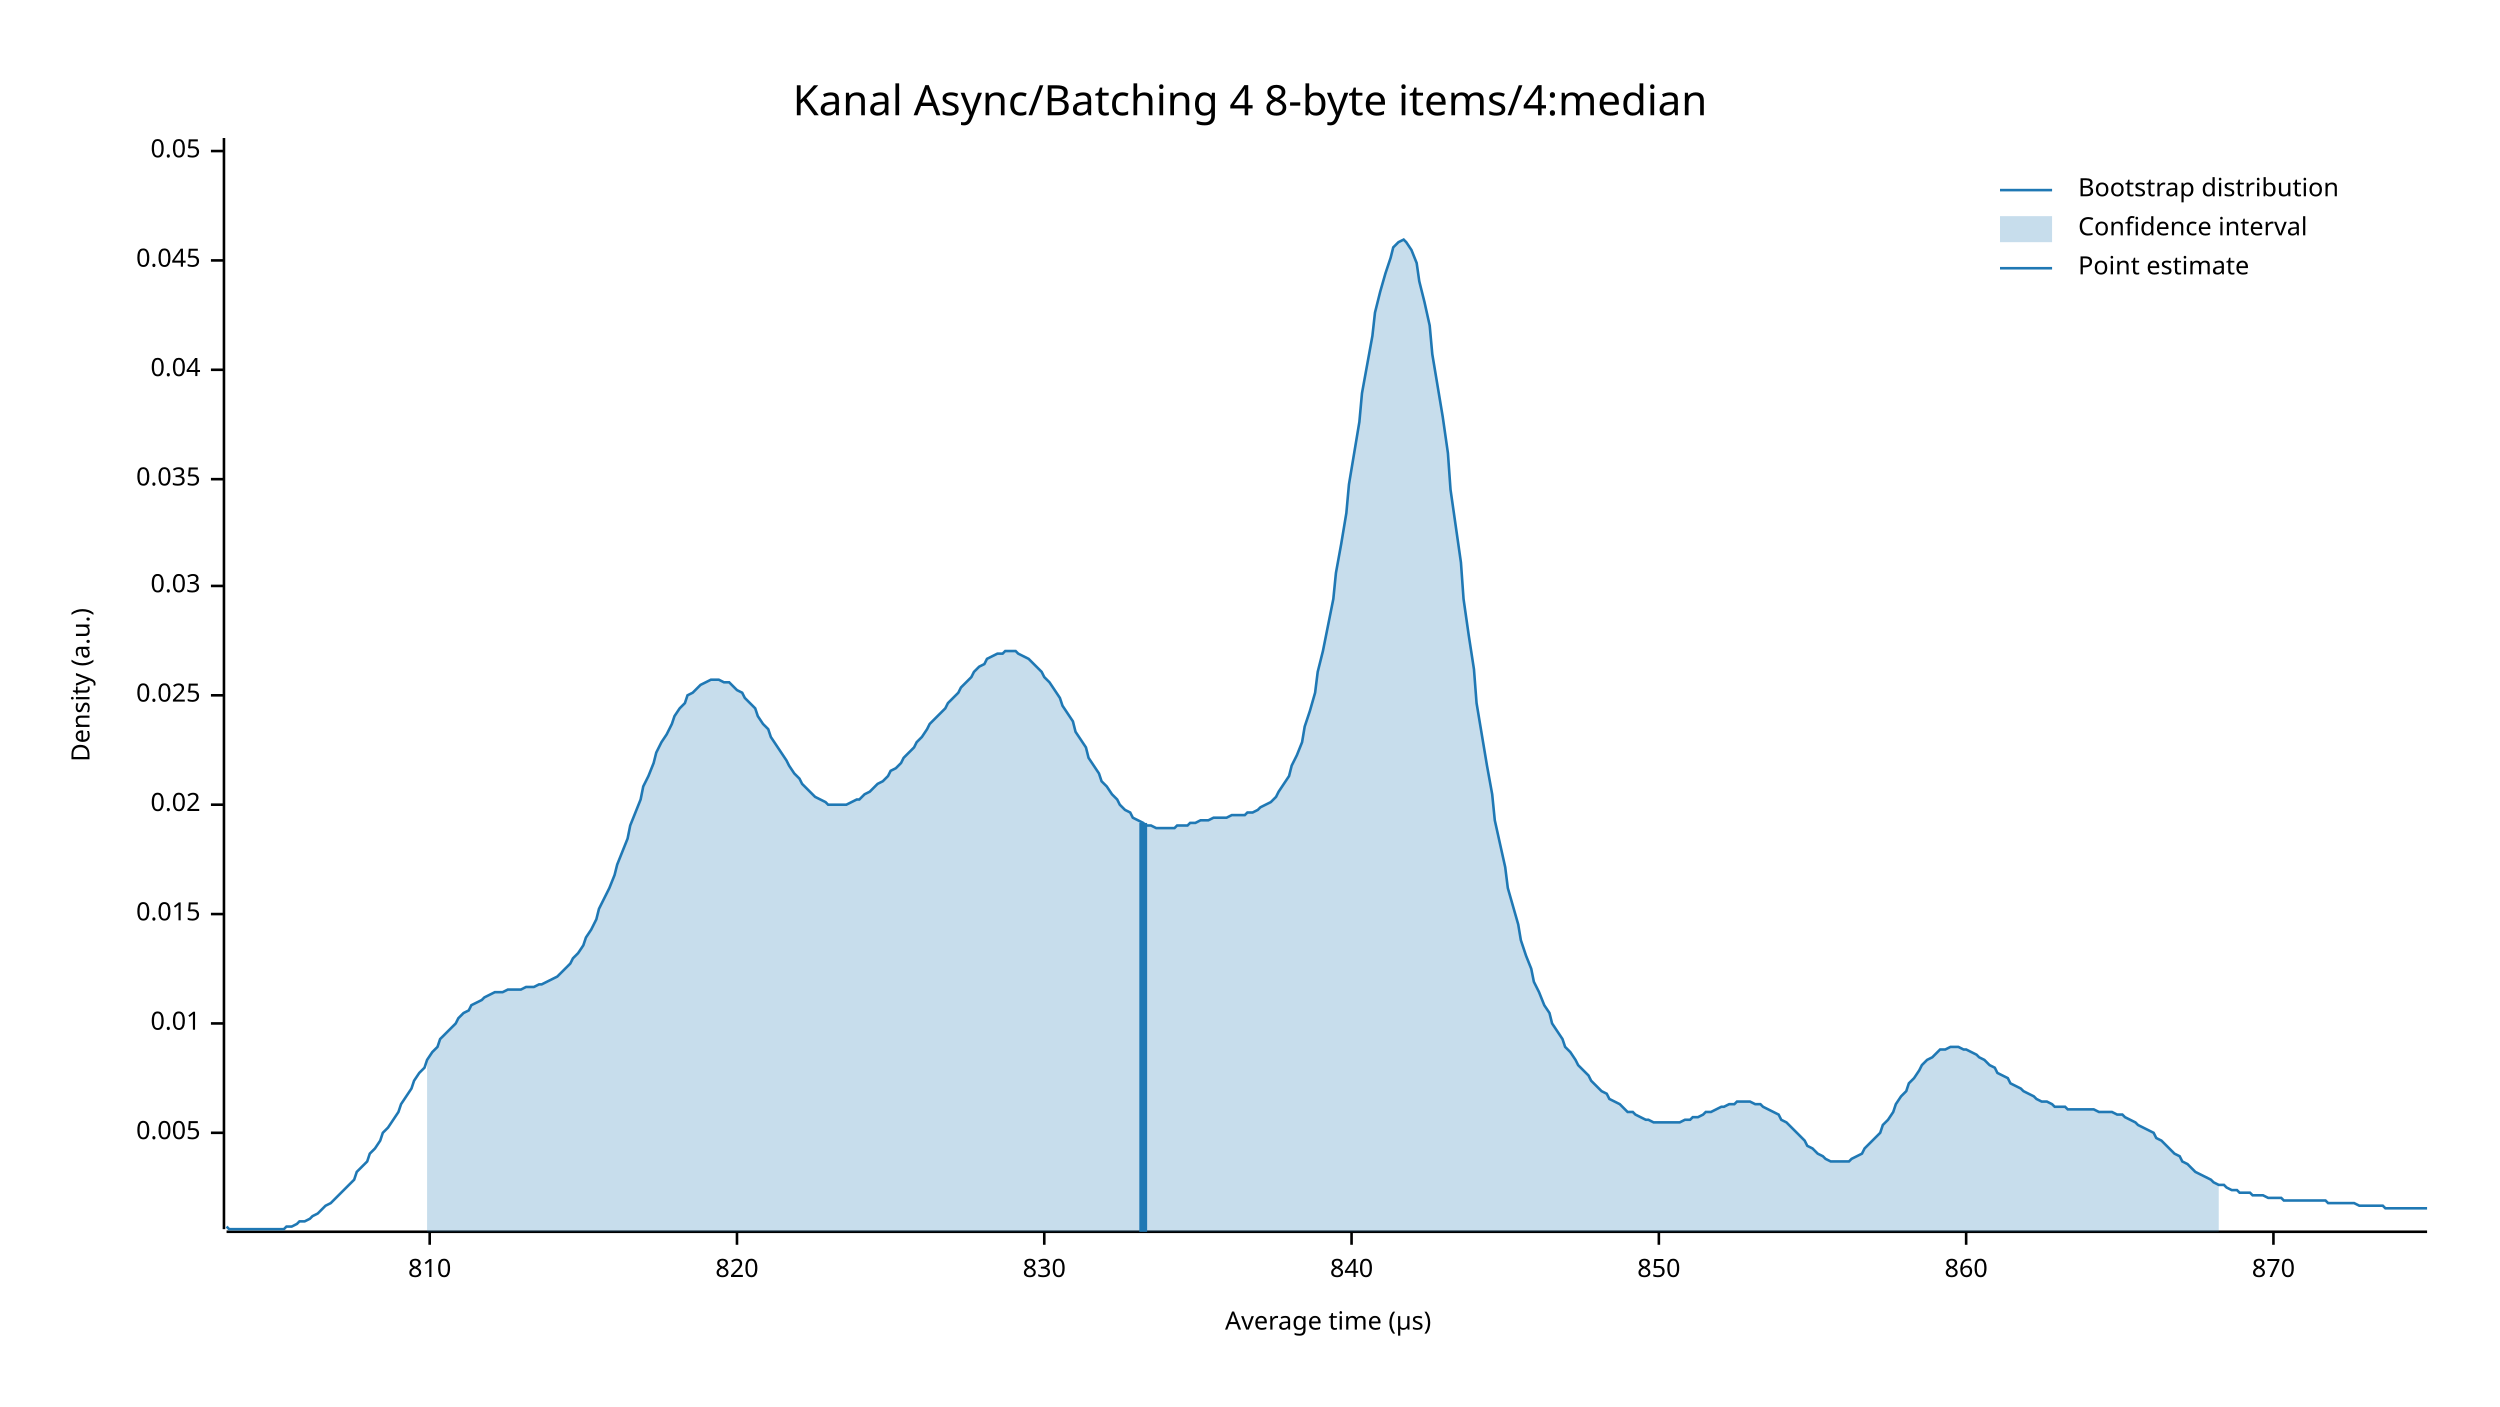
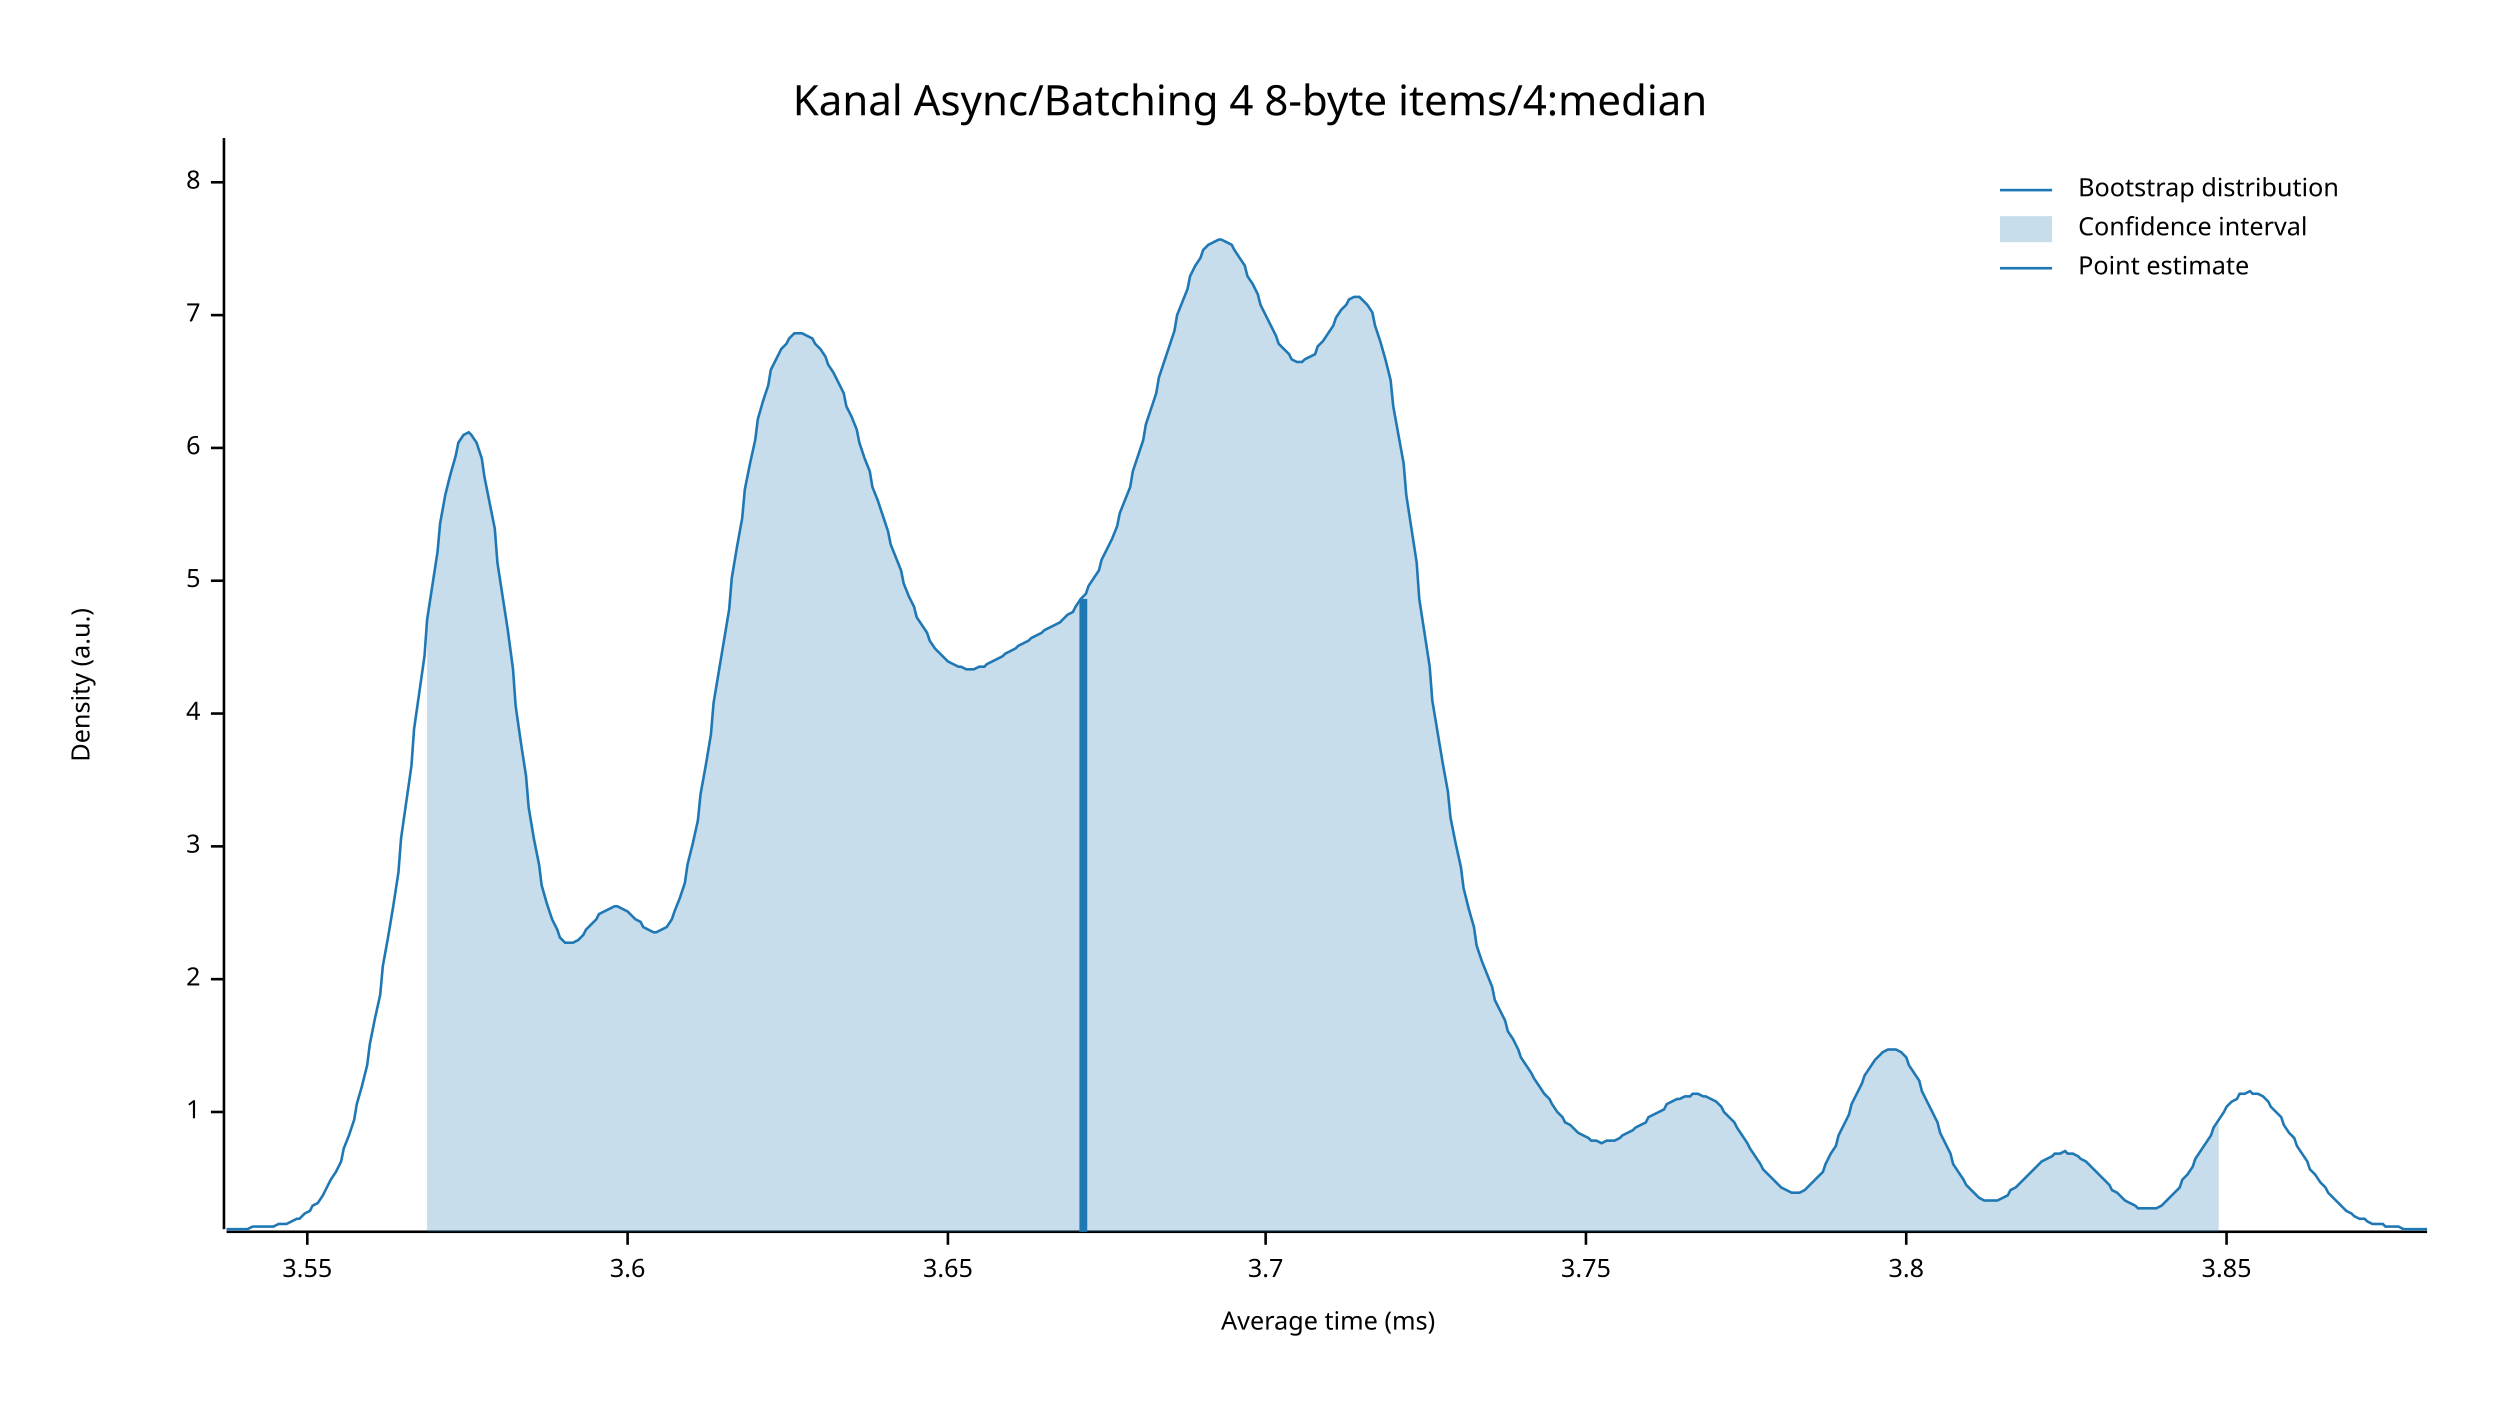
<svg xmlns="http://www.w3.org/2000/svg" width="960" height="540" viewBox="0 0 960 540">
  <text x="480" y="32" dy="0.76em" text-anchor="middle" font-family="sans-serif" font-size="16.129" opacity="1" fill="#000000">
Kanal Async/Batching 4 8-byte items/4:median
</text>
  <text x="27" y="263" dy="0.76em" text-anchor="middle" font-family="sans-serif" font-size="9.677" opacity="1" fill="#000000" transform="rotate(270, 27, 263)">
Density (a.u.)
</text>
  <text x="510" y="513" dy="-0.5ex" text-anchor="middle" font-family="sans-serif" font-size="9.677" opacity="1" fill="#000000">
- Average time (µs)
+ Average time (ms)
</text>
  <polyline fill="none" opacity="1" stroke="#000000" stroke-width="1" points="86,53 86,472 " />
-   <text x="77" y="435" dy="0.5ex" text-anchor="end" font-family="sans-serif" font-size="9.677" opacity="1" fill="#000000">
- 0.005
+   <text x="77" y="427" dy="0.5ex" text-anchor="end" font-family="sans-serif" font-size="9.677" opacity="1" fill="#000000">
+ 1
</text>
-   <polyline fill="none" opacity="1" stroke="#000000" stroke-width="1" points="81,435 86,435 " />
-   <text x="77" y="393" dy="0.5ex" text-anchor="end" font-family="sans-serif" font-size="9.677" opacity="1" fill="#000000">
- 0.01
+   <polyline fill="none" opacity="1" stroke="#000000" stroke-width="1" points="81,427 86,427 " />
+   <text x="77" y="376" dy="0.5ex" text-anchor="end" font-family="sans-serif" font-size="9.677" opacity="1" fill="#000000">
+ 2
</text>
-   <polyline fill="none" opacity="1" stroke="#000000" stroke-width="1" points="81,393 86,393 " />
-   <text x="77" y="351" dy="0.5ex" text-anchor="end" font-family="sans-serif" font-size="9.677" opacity="1" fill="#000000">
- 0.015
+   <polyline fill="none" opacity="1" stroke="#000000" stroke-width="1" points="81,376 86,376 " />
+   <text x="77" y="325" dy="0.5ex" text-anchor="end" font-family="sans-serif" font-size="9.677" opacity="1" fill="#000000">
+ 3
</text>
-   <polyline fill="none" opacity="1" stroke="#000000" stroke-width="1" points="81,351 86,351 " />
-   <text x="77" y="309" dy="0.5ex" text-anchor="end" font-family="sans-serif" font-size="9.677" opacity="1" fill="#000000">
- 0.02
+   <polyline fill="none" opacity="1" stroke="#000000" stroke-width="1" points="81,325 86,325 " />
+   <text x="77" y="274" dy="0.5ex" text-anchor="end" font-family="sans-serif" font-size="9.677" opacity="1" fill="#000000">
+ 4
</text>
-   <polyline fill="none" opacity="1" stroke="#000000" stroke-width="1" points="81,309 86,309 " />
-   <text x="77" y="267" dy="0.5ex" text-anchor="end" font-family="sans-serif" font-size="9.677" opacity="1" fill="#000000">
- 0.025
+   <polyline fill="none" opacity="1" stroke="#000000" stroke-width="1" points="81,274 86,274 " />
+   <text x="77" y="223" dy="0.5ex" text-anchor="end" font-family="sans-serif" font-size="9.677" opacity="1" fill="#000000">
+ 5
</text>
-   <polyline fill="none" opacity="1" stroke="#000000" stroke-width="1" points="81,267 86,267 " />
-   <text x="77" y="225" dy="0.5ex" text-anchor="end" font-family="sans-serif" font-size="9.677" opacity="1" fill="#000000">
- 0.03
+   <polyline fill="none" opacity="1" stroke="#000000" stroke-width="1" points="81,223 86,223 " />
+   <text x="77" y="172" dy="0.5ex" text-anchor="end" font-family="sans-serif" font-size="9.677" opacity="1" fill="#000000">
+ 6
</text>
-   <polyline fill="none" opacity="1" stroke="#000000" stroke-width="1" points="81,225 86,225 " />
-   <text x="77" y="184" dy="0.5ex" text-anchor="end" font-family="sans-serif" font-size="9.677" opacity="1" fill="#000000">
- 0.035
+   <polyline fill="none" opacity="1" stroke="#000000" stroke-width="1" points="81,172 86,172 " />
+   <text x="77" y="121" dy="0.5ex" text-anchor="end" font-family="sans-serif" font-size="9.677" opacity="1" fill="#000000">
+ 7
</text>
-   <polyline fill="none" opacity="1" stroke="#000000" stroke-width="1" points="81,184 86,184 " />
-   <text x="77" y="142" dy="0.5ex" text-anchor="end" font-family="sans-serif" font-size="9.677" opacity="1" fill="#000000">
- 0.04
+   <polyline fill="none" opacity="1" stroke="#000000" stroke-width="1" points="81,121 86,121 " />
+   <text x="77" y="70" dy="0.5ex" text-anchor="end" font-family="sans-serif" font-size="9.677" opacity="1" fill="#000000">
+ 8
</text>
-   <polyline fill="none" opacity="1" stroke="#000000" stroke-width="1" points="81,142 86,142 " />
-   <text x="77" y="100" dy="0.5ex" text-anchor="end" font-family="sans-serif" font-size="9.677" opacity="1" fill="#000000">
- 0.045
+   <polyline fill="none" opacity="1" stroke="#000000" stroke-width="1" points="81,70 86,70 " />
+   <polyline fill="none" opacity="1" stroke="#000000" stroke-width="1" points="87,473 932,473 " />
+   <text x="118" y="483" dy="0.76em" text-anchor="middle" font-family="sans-serif" font-size="9.677" opacity="1" fill="#000000">
+ 3.55
</text>
-   <polyline fill="none" opacity="1" stroke="#000000" stroke-width="1" points="81,100 86,100 " />
-   <text x="77" y="58" dy="0.5ex" text-anchor="end" font-family="sans-serif" font-size="9.677" opacity="1" fill="#000000">
- 0.05
+   <polyline fill="none" opacity="1" stroke="#000000" stroke-width="1" points="118,473 118,478 " />
+   <text x="241" y="483" dy="0.76em" text-anchor="middle" font-family="sans-serif" font-size="9.677" opacity="1" fill="#000000">
+ 3.6
</text>
-   <polyline fill="none" opacity="1" stroke="#000000" stroke-width="1" points="81,58 86,58 " />
-   <polyline fill="none" opacity="1" stroke="#000000" stroke-width="1" points="87,473 932,473 " />
-   <text x="165" y="483" dy="0.76em" text-anchor="middle" font-family="sans-serif" font-size="9.677" opacity="1" fill="#000000">
- 810
+   <polyline fill="none" opacity="1" stroke="#000000" stroke-width="1" points="241,473 241,478 " />
+   <text x="364" y="483" dy="0.76em" text-anchor="middle" font-family="sans-serif" font-size="9.677" opacity="1" fill="#000000">
+ 3.65
</text>
-   <polyline fill="none" opacity="1" stroke="#000000" stroke-width="1" points="165,473 165,478 " />
-   <text x="283" y="483" dy="0.76em" text-anchor="middle" font-family="sans-serif" font-size="9.677" opacity="1" fill="#000000">
- 820
+   <polyline fill="none" opacity="1" stroke="#000000" stroke-width="1" points="364,473 364,478 " />
+   <text x="486" y="483" dy="0.76em" text-anchor="middle" font-family="sans-serif" font-size="9.677" opacity="1" fill="#000000">
+ 3.7
</text>
-   <polyline fill="none" opacity="1" stroke="#000000" stroke-width="1" points="283,473 283,478 " />
-   <text x="401" y="483" dy="0.76em" text-anchor="middle" font-family="sans-serif" font-size="9.677" opacity="1" fill="#000000">
- 830
+   <polyline fill="none" opacity="1" stroke="#000000" stroke-width="1" points="486,473 486,478 " />
+   <text x="609" y="483" dy="0.76em" text-anchor="middle" font-family="sans-serif" font-size="9.677" opacity="1" fill="#000000">
+ 3.75
</text>
-   <polyline fill="none" opacity="1" stroke="#000000" stroke-width="1" points="401,473 401,478 " />
-   <text x="519" y="483" dy="0.76em" text-anchor="middle" font-family="sans-serif" font-size="9.677" opacity="1" fill="#000000">
- 840
+   <polyline fill="none" opacity="1" stroke="#000000" stroke-width="1" points="609,473 609,478 " />
+   <text x="732" y="483" dy="0.76em" text-anchor="middle" font-family="sans-serif" font-size="9.677" opacity="1" fill="#000000">
+ 3.8
</text>
-   <polyline fill="none" opacity="1" stroke="#000000" stroke-width="1" points="519,473 519,478 " />
-   <text x="637" y="483" dy="0.76em" text-anchor="middle" font-family="sans-serif" font-size="9.677" opacity="1" fill="#000000">
- 850
+   <polyline fill="none" opacity="1" stroke="#000000" stroke-width="1" points="732,473 732,478 " />
+   <text x="855" y="483" dy="0.76em" text-anchor="middle" font-family="sans-serif" font-size="9.677" opacity="1" fill="#000000">
+ 3.85
</text>
-   <polyline fill="none" opacity="1" stroke="#000000" stroke-width="1" points="637,473 637,478 " />
-   <text x="755" y="483" dy="0.76em" text-anchor="middle" font-family="sans-serif" font-size="9.677" opacity="1" fill="#000000">
- 860
- </text>
-   <polyline fill="none" opacity="1" stroke="#000000" stroke-width="1" points="755,473 755,478 " />
-   <text x="873" y="483" dy="0.76em" text-anchor="middle" font-family="sans-serif" font-size="9.677" opacity="1" fill="#000000">
- 870
- </text>
-   <polyline fill="none" opacity="1" stroke="#000000" stroke-width="1" points="873,473 873,478 " />
-   <polyline fill="none" opacity="1" stroke="#1F78B4" stroke-width="1" points="87,471 88,472 90,472 92,472 93,472 95,472 97,472 98,472 100,472 102,472 103,472 105,472 107,472 109,472 110,471 112,471 114,470 115,469 117,469 119,468 120,467 122,466 124,464 125,463 127,462 129,460 131,458 132,457 134,455 136,453 137,450 139,448 141,446 142,443 144,441 146,438 147,435 149,433 151,430 153,427 154,424 156,421 158,418 159,415 161,412 163,410 164,407 166,404 168,402 169,399 171,397 173,395 175,393 176,391 178,389 180,388 181,386 183,385 185,384 186,383 188,382 190,381 191,381 193,381 195,380 197,380 198,380 200,380 202,379 203,379 205,379 207,378 208,378 210,377 212,376 214,375 215,374 217,372 219,370 220,368 222,366 224,363 225,360 227,357 229,353 230,349 232,345 234,341 236,336 237,332 239,327 241,322 242,317 244,312 246,307 247,302 249,298 251,293 252,289 254,285 256,282 258,278 259,275 261,272 263,270 264,267 266,266 268,264 269,263 271,262 273,261 274,261 276,261 278,262 280,262 281,263 283,265 285,266 286,268 288,270 290,272 291,275 293,278 295,280 296,283 298,286 300,289 302,292 303,294 305,297 307,299 308,301 310,303 312,305 313,306 315,307 317,308 318,309 320,309 322,309 324,309 325,309 327,308 329,307 330,307 332,305 334,304 335,303 337,301 339,300 341,298 342,296 344,295 346,293 347,291 349,289 351,287 352,285 354,283 356,280 357,278 359,276 361,274 363,272 364,270 366,268 368,266 369,264 371,262 373,260 374,258 376,256 378,255 379,253 381,252 383,251 385,251 386,250 388,250 390,250 391,251 393,252 395,253 396,254 398,256 400,258 401,260 403,262 405,265 407,268 408,271 410,274 412,277 413,281 415,284 417,287 418,291 420,294 422,297 423,300 425,302 427,305 429,307 430,309 432,311 434,312 435,314 437,315 439,316 440,317 442,317 444,318 445,318 447,318 449,318 451,318 452,317 454,317 456,317 457,316 459,316 461,315 462,315 464,315 466,314 468,314 469,314 471,314 473,313 474,313 476,313 478,313 479,312 481,312 483,311 484,310 486,309 488,308 490,306 491,304 493,301 495,298 496,294 498,290 500,285 501,279 503,273 505,266 506,258 508,250 510,240 512,230 513,220 515,209 517,197 518,186 520,174 522,162 523,151 525,140 527,129 528,120 530,112 532,105 534,99 535,95 537,93 539,92 540,93 542,96 544,101 545,108 547,116 549,125 550,136 552,148 554,160 556,174 557,188 559,202 561,216 562,230 564,244 566,257 567,270 569,282 571,294 573,305 574,315 576,324 578,333 579,341 581,348 583,355 584,361 586,367 588,372 589,377 591,381 593,386 595,389 596,393 598,396 600,399 601,402 603,404 605,407 606,409 608,411 610,413 611,415 613,417 615,419 617,420 618,422 620,423 622,424 623,425 625,427 627,427 628,428 630,429 632,430 633,430 635,431 637,431 639,431 640,431 642,431 644,431 645,431 647,430 649,430 650,429 652,429 654,428 655,427 657,427 659,426 661,425 662,425 664,424 666,424 667,423 669,423 671,423 672,423 674,424 676,424 677,425 679,426 681,427 683,428 684,430 686,431 688,433 689,434 691,436 693,438 694,440 696,441 698,443 700,444 701,445 703,446 705,446 706,446 708,446 710,446 711,445 713,444 715,443 716,441 718,439 720,437 722,435 723,432 725,430 727,427 728,424 730,421 732,419 733,416 735,414 737,411 738,409 740,407 742,406 744,404 745,403 747,403 749,402 750,402 752,402 754,403 755,403 757,404 759,405 760,406 762,407 764,409 766,410 767,412 769,413 771,414 772,416 774,417 776,418 777,419 779,420 781,421 782,422 784,423 786,423 788,424 789,425 791,425 793,425 794,426 796,426 798,426 799,426 801,426 803,426 804,426 806,427 808,427 810,427 811,427 813,428 815,428 816,429 818,430 820,431 821,432 823,433 825,434 827,435 828,437 830,438 832,440 833,441 835,443 837,444 838,446 840,447 842,449 843,450 845,451 847,452 849,453 850,454 852,455 854,455 855,456 857,457 859,457 860,458 862,458 864,458 865,459 867,459 869,459 871,460 872,460 874,460 876,460 877,461 879,461 881,461 882,461 884,461 886,461 887,461 889,461 891,461 893,461 894,462 896,462 898,462 899,462 901,462 903,462 904,462 906,463 908,463 909,463 911,463 913,463 915,463 916,464 918,464 920,464 921,464 923,464 925,464 926,464 928,464 930,464 932,464 " />
-   <polygon opacity="0.25" fill="#1F78B4" points="164,407 166,404 168,402 169,399 171,397 173,395 175,393 176,391 178,389 180,388 181,386 183,385 185,384 186,383 188,382 190,381 191,381 193,381 195,380 197,380 198,380 200,380 202,379 203,379 205,379 207,378 208,378 210,377 212,376 214,375 215,374 217,372 219,370 220,368 222,366 224,363 225,360 227,357 229,353 230,349 232,345 234,341 236,336 237,332 239,327 241,322 242,317 244,312 246,307 247,302 249,298 251,293 252,289 254,285 256,282 258,278 259,275 261,272 263,270 264,267 266,266 268,264 269,263 271,262 273,261 274,261 276,261 278,262 280,262 281,263 283,265 285,266 286,268 288,270 290,272 291,275 293,278 295,280 296,283 298,286 300,289 302,292 303,294 305,297 307,299 308,301 310,303 312,305 313,306 315,307 317,308 318,309 320,309 322,309 324,309 325,309 327,308 329,307 330,307 332,305 334,304 335,303 337,301 339,300 341,298 342,296 344,295 346,293 347,291 349,289 351,287 352,285 354,283 356,280 357,278 359,276 361,274 363,272 364,270 366,268 368,266 369,264 371,262 373,260 374,258 376,256 378,255 379,253 381,252 383,251 385,251 386,250 388,250 390,250 391,251 393,252 395,253 396,254 398,256 400,258 401,260 403,262 405,265 407,268 408,271 410,274 412,277 413,281 415,284 417,287 418,291 420,294 422,297 423,300 425,302 427,305 429,307 430,309 432,311 434,312 435,314 437,315 439,316 440,317 442,317 444,318 445,318 447,318 449,318 451,318 452,317 454,317 456,317 457,316 459,316 461,315 462,315 464,315 466,314 468,314 469,314 471,314 473,313 474,313 476,313 478,313 479,312 481,312 483,311 484,310 486,309 488,308 490,306 491,304 493,301 495,298 496,294 498,290 500,285 501,279 503,273 505,266 506,258 508,250 510,240 512,230 513,220 515,209 517,197 518,186 520,174 522,162 523,151 525,140 527,129 528,120 530,112 532,105 534,99 535,95 537,93 539,92 540,93 542,96 544,101 545,108 547,116 549,125 550,136 552,148 554,160 556,174 557,188 559,202 561,216 562,230 564,244 566,257 567,270 569,282 571,294 573,305 574,315 576,324 578,333 579,341 581,348 583,355 584,361 586,367 588,372 589,377 591,381 593,386 595,389 596,393 598,396 600,399 601,402 603,404 605,407 606,409 608,411 610,413 611,415 613,417 615,419 617,420 618,422 620,423 622,424 623,425 625,427 627,427 628,428 630,429 632,430 633,430 635,431 637,431 639,431 640,431 642,431 644,431 645,431 647,430 649,430 650,429 652,429 654,428 655,427 657,427 659,426 661,425 662,425 664,424 666,424 667,423 669,423 671,423 672,423 674,424 676,424 677,425 679,426 681,427 683,428 684,430 686,431 688,433 689,434 691,436 693,438 694,440 696,441 698,443 700,444 701,445 703,446 705,446 706,446 708,446 710,446 711,445 713,444 715,443 716,441 718,439 720,437 722,435 723,432 725,430 727,427 728,424 730,421 732,419 733,416 735,414 737,411 738,409 740,407 742,406 744,404 745,403 747,403 749,402 750,402 752,402 754,403 755,403 757,404 759,405 760,406 762,407 764,409 766,410 767,412 769,413 771,414 772,416 774,417 776,418 777,419 779,420 781,421 782,422 784,423 786,423 788,424 789,425 791,425 793,425 794,426 796,426 798,426 799,426 801,426 803,426 804,426 806,427 808,427 810,427 811,427 813,428 815,428 816,429 818,430 820,431 821,432 823,433 825,434 827,435 828,437 830,438 832,440 833,441 835,443 837,444 838,446 840,447 842,449 843,450 845,451 847,452 849,453 850,454 852,455 852,473 164,473 " />
-   <polyline fill="none" opacity="1" stroke="#1F78B4" stroke-width="3" points="439,473 439,316 " />
+   <polyline fill="none" opacity="1" stroke="#000000" stroke-width="1" points="855,473 855,478 " />
+   <polyline fill="none" opacity="1" stroke="#1F78B4" stroke-width="1" points="87,472 88,472 90,472 92,472 93,472 95,472 97,471 98,471 100,471 102,471 103,471 105,471 107,470 109,470 110,470 112,469 114,468 115,468 117,466 119,465 120,463 122,462 124,459 125,457 127,453 129,450 131,446 132,441 134,436 136,430 137,424 139,417 141,409 142,401 144,391 146,382 147,371 149,360 151,348 153,335 154,322 156,308 158,294 159,280 161,266 163,252 164,238 166,225 168,212 169,201 171,190 173,182 175,175 176,170 178,167 180,166 181,167 183,170 185,176 186,183 188,193 190,203 191,216 193,229 195,242 197,257 198,271 200,285 202,298 203,310 205,322 207,332 208,340 210,347 212,353 214,357 215,360 217,362 219,362 220,362 222,361 224,359 225,357 227,355 229,353 230,351 232,350 234,349 236,348 237,348 239,349 241,350 242,351 244,353 246,354 247,356 249,357 251,358 252,358 254,357 256,356 258,353 259,350 261,345 263,339 264,332 266,324 268,315 269,305 271,294 273,282 274,270 276,258 278,246 280,234 281,222 283,210 285,199 286,188 288,178 290,169 291,161 293,154 295,148 296,142 298,138 300,134 302,132 303,130 305,128 307,128 308,128 310,129 312,130 313,132 315,134 317,137 318,140 320,143 322,147 324,151 325,156 327,160 329,165 330,170 332,176 334,181 335,187 337,192 339,198 341,204 342,209 344,214 346,219 347,224 349,229 351,233 352,237 354,240 356,243 357,246 359,249 361,251 363,253 364,254 366,255 368,256 369,256 371,257 373,257 374,257 376,256 378,256 379,255 381,254 383,253 385,252 386,251 388,250 390,249 391,248 393,247 395,246 396,245 398,244 400,243 401,242 403,241 405,240 407,239 408,238 410,236 412,235 413,233 415,230 417,228 418,225 420,222 422,219 423,215 425,211 427,207 429,202 430,197 432,192 434,187 435,181 437,175 439,169 440,163 442,157 444,151 445,145 447,139 449,133 451,127 452,121 454,116 456,111 457,106 459,102 461,99 462,96 464,94 466,93 468,92 469,92 471,93 473,94 474,96 476,99 478,102 479,106 481,109 483,113 484,117 486,121 488,125 490,129 491,132 493,134 495,136 496,138 498,139 500,139 501,138 503,137 505,136 506,133 508,131 510,128 512,125 513,122 515,119 517,117 518,115 520,114 522,114 523,115 525,117 527,120 528,125 530,131 532,138 534,146 535,156 537,167 539,178 540,190 542,203 544,216 545,230 547,243 549,256 550,269 552,281 554,293 556,304 557,314 559,324 561,333 562,341 564,349 566,356 567,363 569,369 571,374 573,379 574,384 576,388 578,392 579,396 581,399 583,403 584,406 586,409 588,412 589,414 591,417 593,420 595,422 596,424 598,427 600,429 601,431 603,432 605,434 606,435 608,436 610,437 611,438 613,438 615,439 617,438 618,438 620,438 622,437 623,436 625,435 627,434 628,433 630,432 632,431 633,429 635,428 637,427 639,426 640,424 642,423 644,422 645,422 647,421 649,421 650,420 652,420 654,421 655,421 657,422 659,423 661,425 662,427 664,429 666,431 667,433 669,436 671,439 672,441 674,444 676,447 677,449 679,451 681,453 683,455 684,456 686,457 688,458 689,458 691,458 693,457 694,456 696,454 698,452 700,450 701,447 703,443 705,440 706,436 708,432 710,428 711,424 713,420 715,416 716,413 718,410 720,407 722,405 723,404 725,403 727,403 728,403 730,404 732,406 733,409 735,412 737,415 738,419 740,423 742,427 744,431 745,435 747,439 749,443 750,447 752,450 754,453 755,455 757,457 759,459 760,460 762,461 764,461 766,461 767,461 769,460 771,459 772,457 774,456 776,454 777,453 779,451 781,449 782,448 784,446 786,445 788,444 789,443 791,443 793,442 794,443 796,443 798,444 799,445 801,446 803,448 804,449 806,451 808,453 810,455 811,457 813,458 815,460 816,461 818,462 820,463 821,464 823,464 825,464 827,464 828,464 830,463 832,461 833,460 835,458 837,456 838,453 840,451 842,448 843,445 845,442 847,439 849,436 850,433 852,430 854,427 855,425 857,423 859,422 860,420 862,420 864,419 865,420 867,420 869,421 871,423 872,425 874,427 876,429 877,432 879,435 881,437 882,440 884,443 886,446 887,449 889,451 891,454 893,456 894,458 896,460 898,462 899,463 901,465 903,466 904,467 906,468 908,468 909,469 911,470 913,470 915,470 916,471 918,471 920,471 921,471 923,472 925,472 926,472 928,472 930,472 932,472 " />
+   <polygon opacity="0.25" fill="#1F78B4" points="164,238 166,225 168,212 169,201 171,190 173,182 175,175 176,170 178,167 180,166 181,167 183,170 185,176 186,183 188,193 190,203 191,216 193,229 195,242 197,257 198,271 200,285 202,298 203,310 205,322 207,332 208,340 210,347 212,353 214,357 215,360 217,362 219,362 220,362 222,361 224,359 225,357 227,355 229,353 230,351 232,350 234,349 236,348 237,348 239,349 241,350 242,351 244,353 246,354 247,356 249,357 251,358 252,358 254,357 256,356 258,353 259,350 261,345 263,339 264,332 266,324 268,315 269,305 271,294 273,282 274,270 276,258 278,246 280,234 281,222 283,210 285,199 286,188 288,178 290,169 291,161 293,154 295,148 296,142 298,138 300,134 302,132 303,130 305,128 307,128 308,128 310,129 312,130 313,132 315,134 317,137 318,140 320,143 322,147 324,151 325,156 327,160 329,165 330,170 332,176 334,181 335,187 337,192 339,198 341,204 342,209 344,214 346,219 347,224 349,229 351,233 352,237 354,240 356,243 357,246 359,249 361,251 363,253 364,254 366,255 368,256 369,256 371,257 373,257 374,257 376,256 378,256 379,255 381,254 383,253 385,252 386,251 388,250 390,249 391,248 393,247 395,246 396,245 398,244 400,243 401,242 403,241 405,240 407,239 408,238 410,236 412,235 413,233 415,230 417,228 418,225 420,222 422,219 423,215 425,211 427,207 429,202 430,197 432,192 434,187 435,181 437,175 439,169 440,163 442,157 444,151 445,145 447,139 449,133 451,127 452,121 454,116 456,111 457,106 459,102 461,99 462,96 464,94 466,93 468,92 469,92 471,93 473,94 474,96 476,99 478,102 479,106 481,109 483,113 484,117 486,121 488,125 490,129 491,132 493,134 495,136 496,138 498,139 500,139 501,138 503,137 505,136 506,133 508,131 510,128 512,125 513,122 515,119 517,117 518,115 520,114 522,114 523,115 525,117 527,120 528,125 530,131 532,138 534,146 535,156 537,167 539,178 540,190 542,203 544,216 545,230 547,243 549,256 550,269 552,281 554,293 556,304 557,314 559,324 561,333 562,341 564,349 566,356 567,363 569,369 571,374 573,379 574,384 576,388 578,392 579,396 581,399 583,403 584,406 586,409 588,412 589,414 591,417 593,420 595,422 596,424 598,427 600,429 601,431 603,432 605,434 606,435 608,436 610,437 611,438 613,438 615,439 617,438 618,438 620,438 622,437 623,436 625,435 627,434 628,433 630,432 632,431 633,429 635,428 637,427 639,426 640,424 642,423 644,422 645,422 647,421 649,421 650,420 652,420 654,421 655,421 657,422 659,423 661,425 662,427 664,429 666,431 667,433 669,436 671,439 672,441 674,444 676,447 677,449 679,451 681,453 683,455 684,456 686,457 688,458 689,458 691,458 693,457 694,456 696,454 698,452 700,450 701,447 703,443 705,440 706,436 708,432 710,428 711,424 713,420 715,416 716,413 718,410 720,407 722,405 723,404 725,403 727,403 728,403 730,404 732,406 733,409 735,412 737,415 738,419 740,423 742,427 744,431 745,435 747,439 749,443 750,447 752,450 754,453 755,455 757,457 759,459 760,460 762,461 764,461 766,461 767,461 769,460 771,459 772,457 774,456 776,454 777,453 779,451 781,449 782,448 784,446 786,445 788,444 789,443 791,443 793,442 794,443 796,443 798,444 799,445 801,446 803,448 804,449 806,451 808,453 810,455 811,457 813,458 815,460 816,461 818,462 820,463 821,464 823,464 825,464 827,464 828,464 830,463 832,461 833,460 835,458 837,456 838,453 840,451 842,448 843,445 845,442 847,439 849,436 850,433 852,430 852,473 164,473 " />
+   <polyline fill="none" opacity="1" stroke="#1F78B4" stroke-width="3" points="416,473 416,230 " />
  <text x="798" y="68" dy="0.76em" text-anchor="start" font-family="sans-serif" font-size="9.677" opacity="1" fill="#000000">
Bootstrap distribution
</text>
  <text x="798" y="83" dy="0.76em" text-anchor="start" font-family="sans-serif" font-size="9.677" opacity="1" fill="#000000">
Confidence interval
</text>
  <text x="798" y="98" dy="0.76em" text-anchor="start" font-family="sans-serif" font-size="9.677" opacity="1" fill="#000000">
Point estimate
</text>
  <polyline fill="none" opacity="1" stroke="#1F78B4" stroke-width="1" points="768,73 788,73 " />
  <rect x="768" y="83" width="20" height="10" opacity="0.25" fill="#1F78B4" stroke="none" />
  <polyline fill="none" opacity="1" stroke="#1F78B4" stroke-width="1" points="768,103 788,103 " />
</svg>
